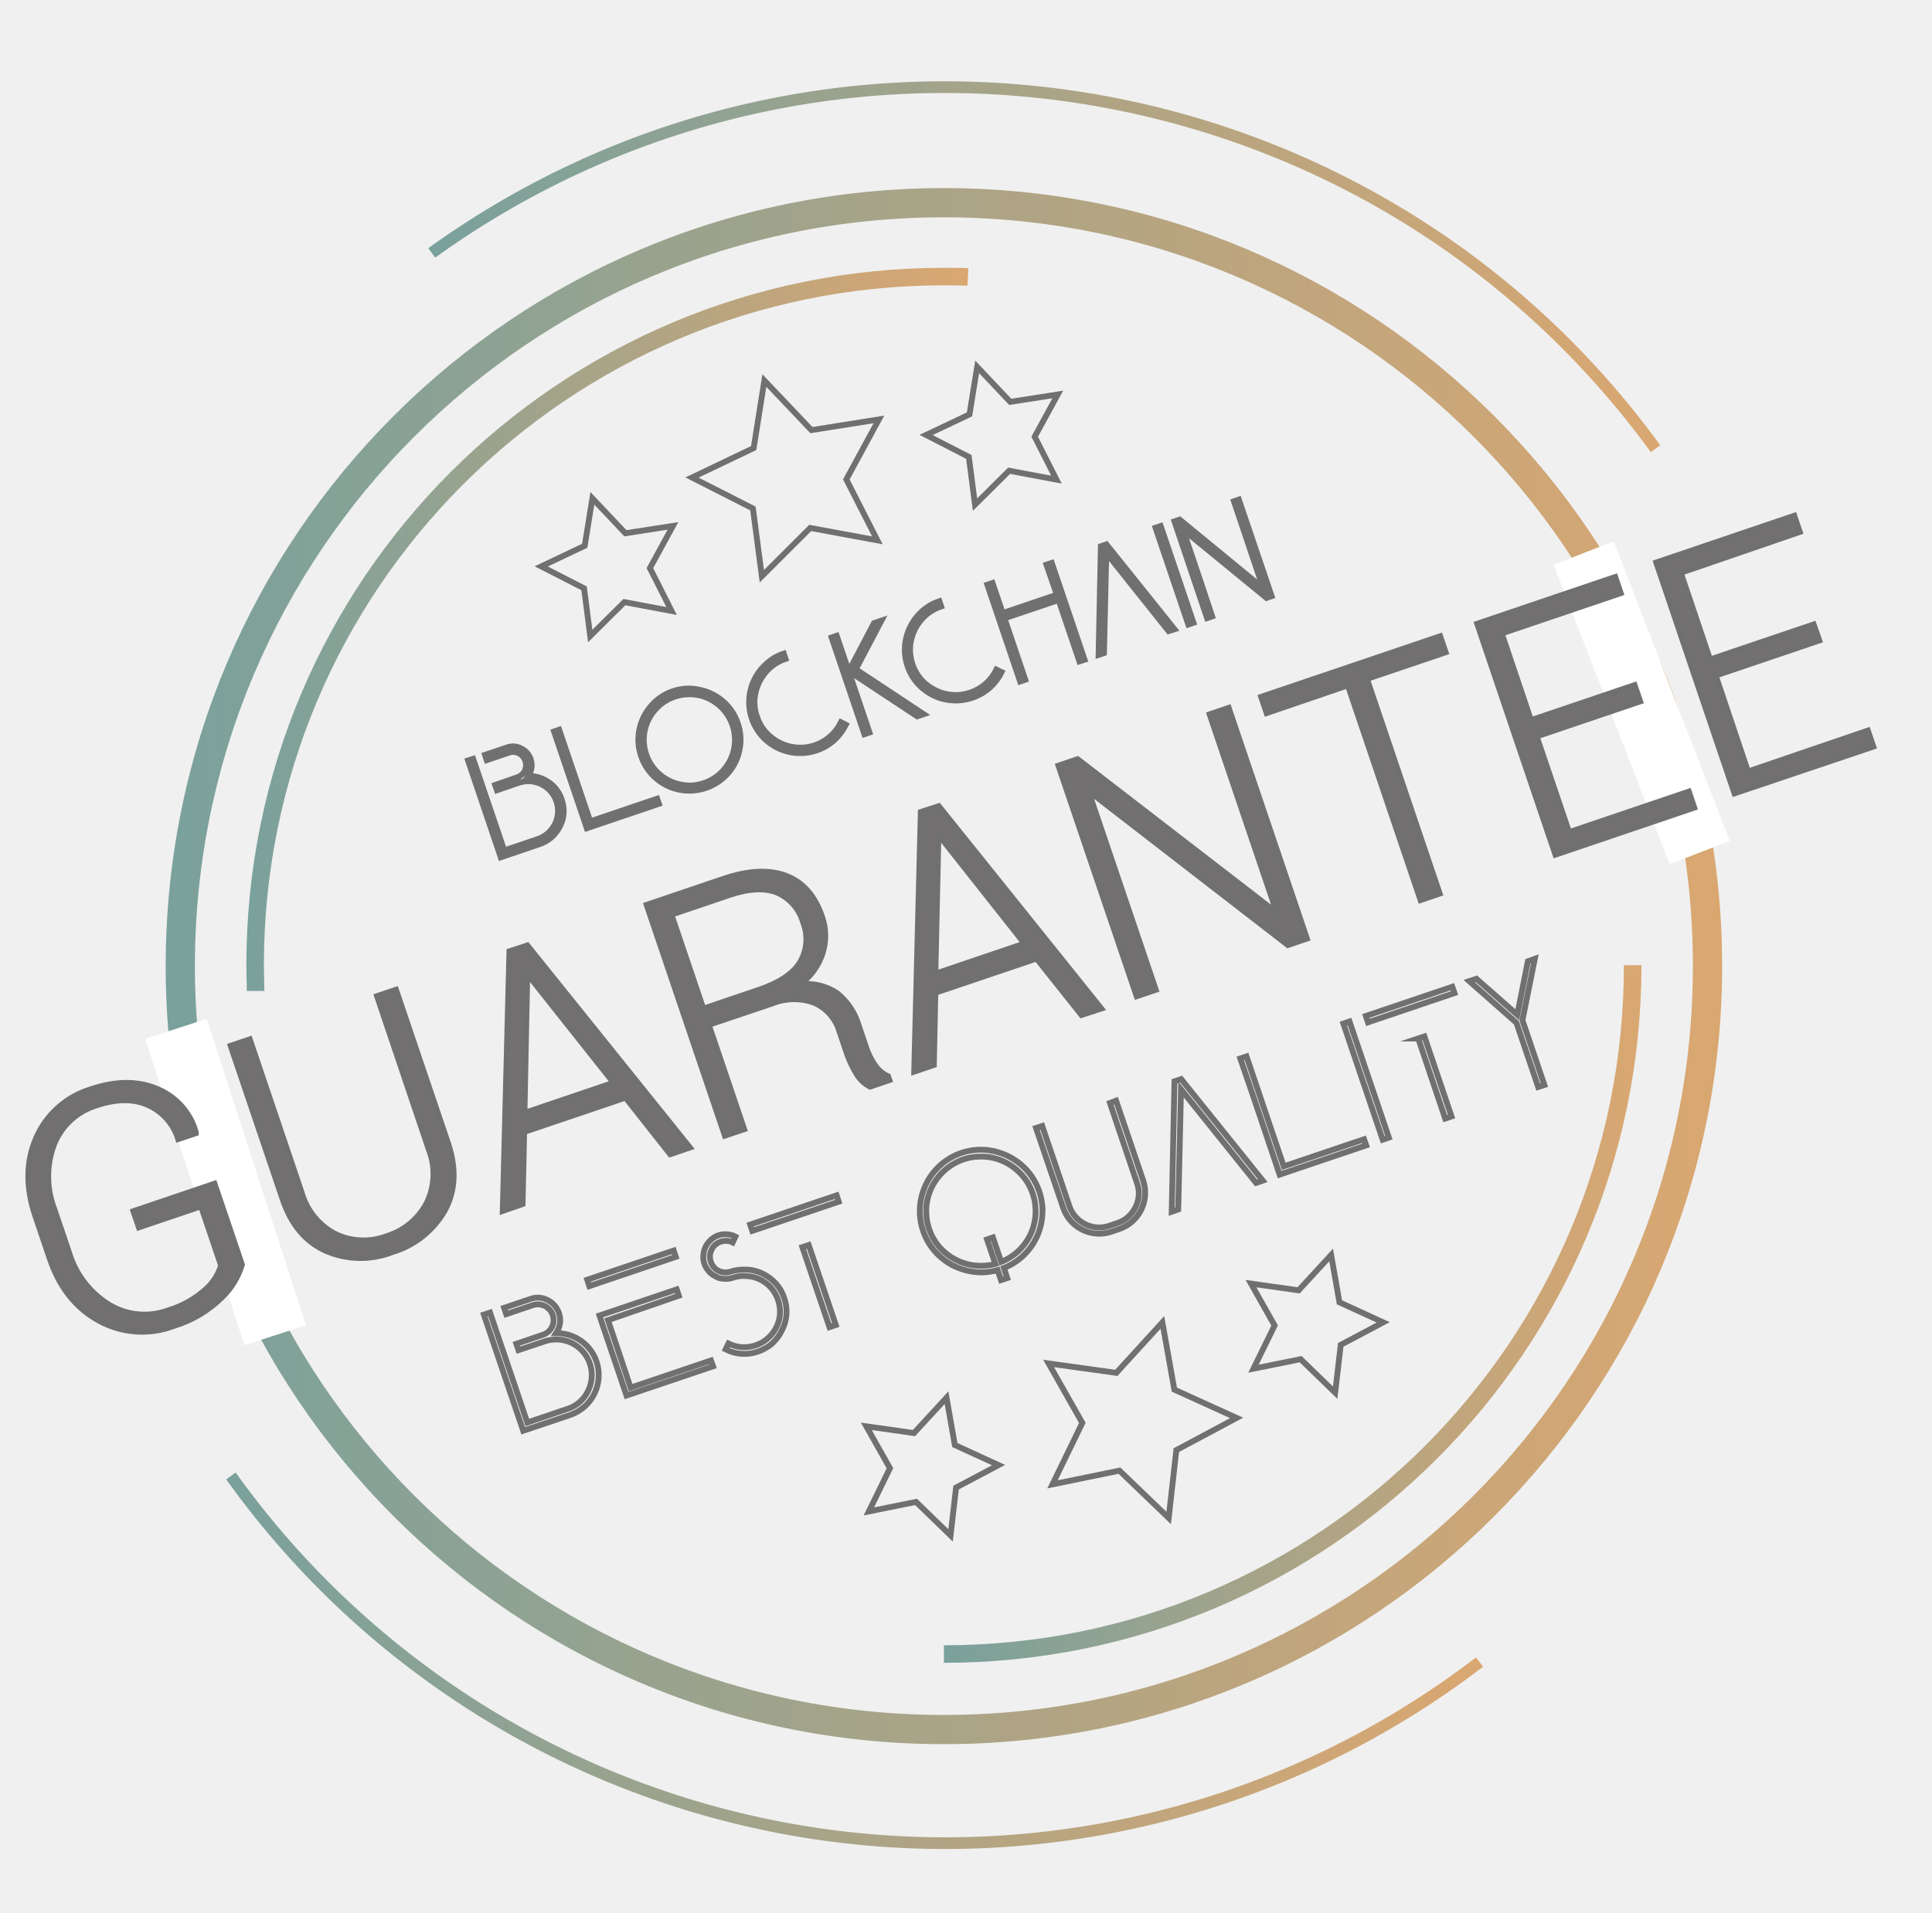
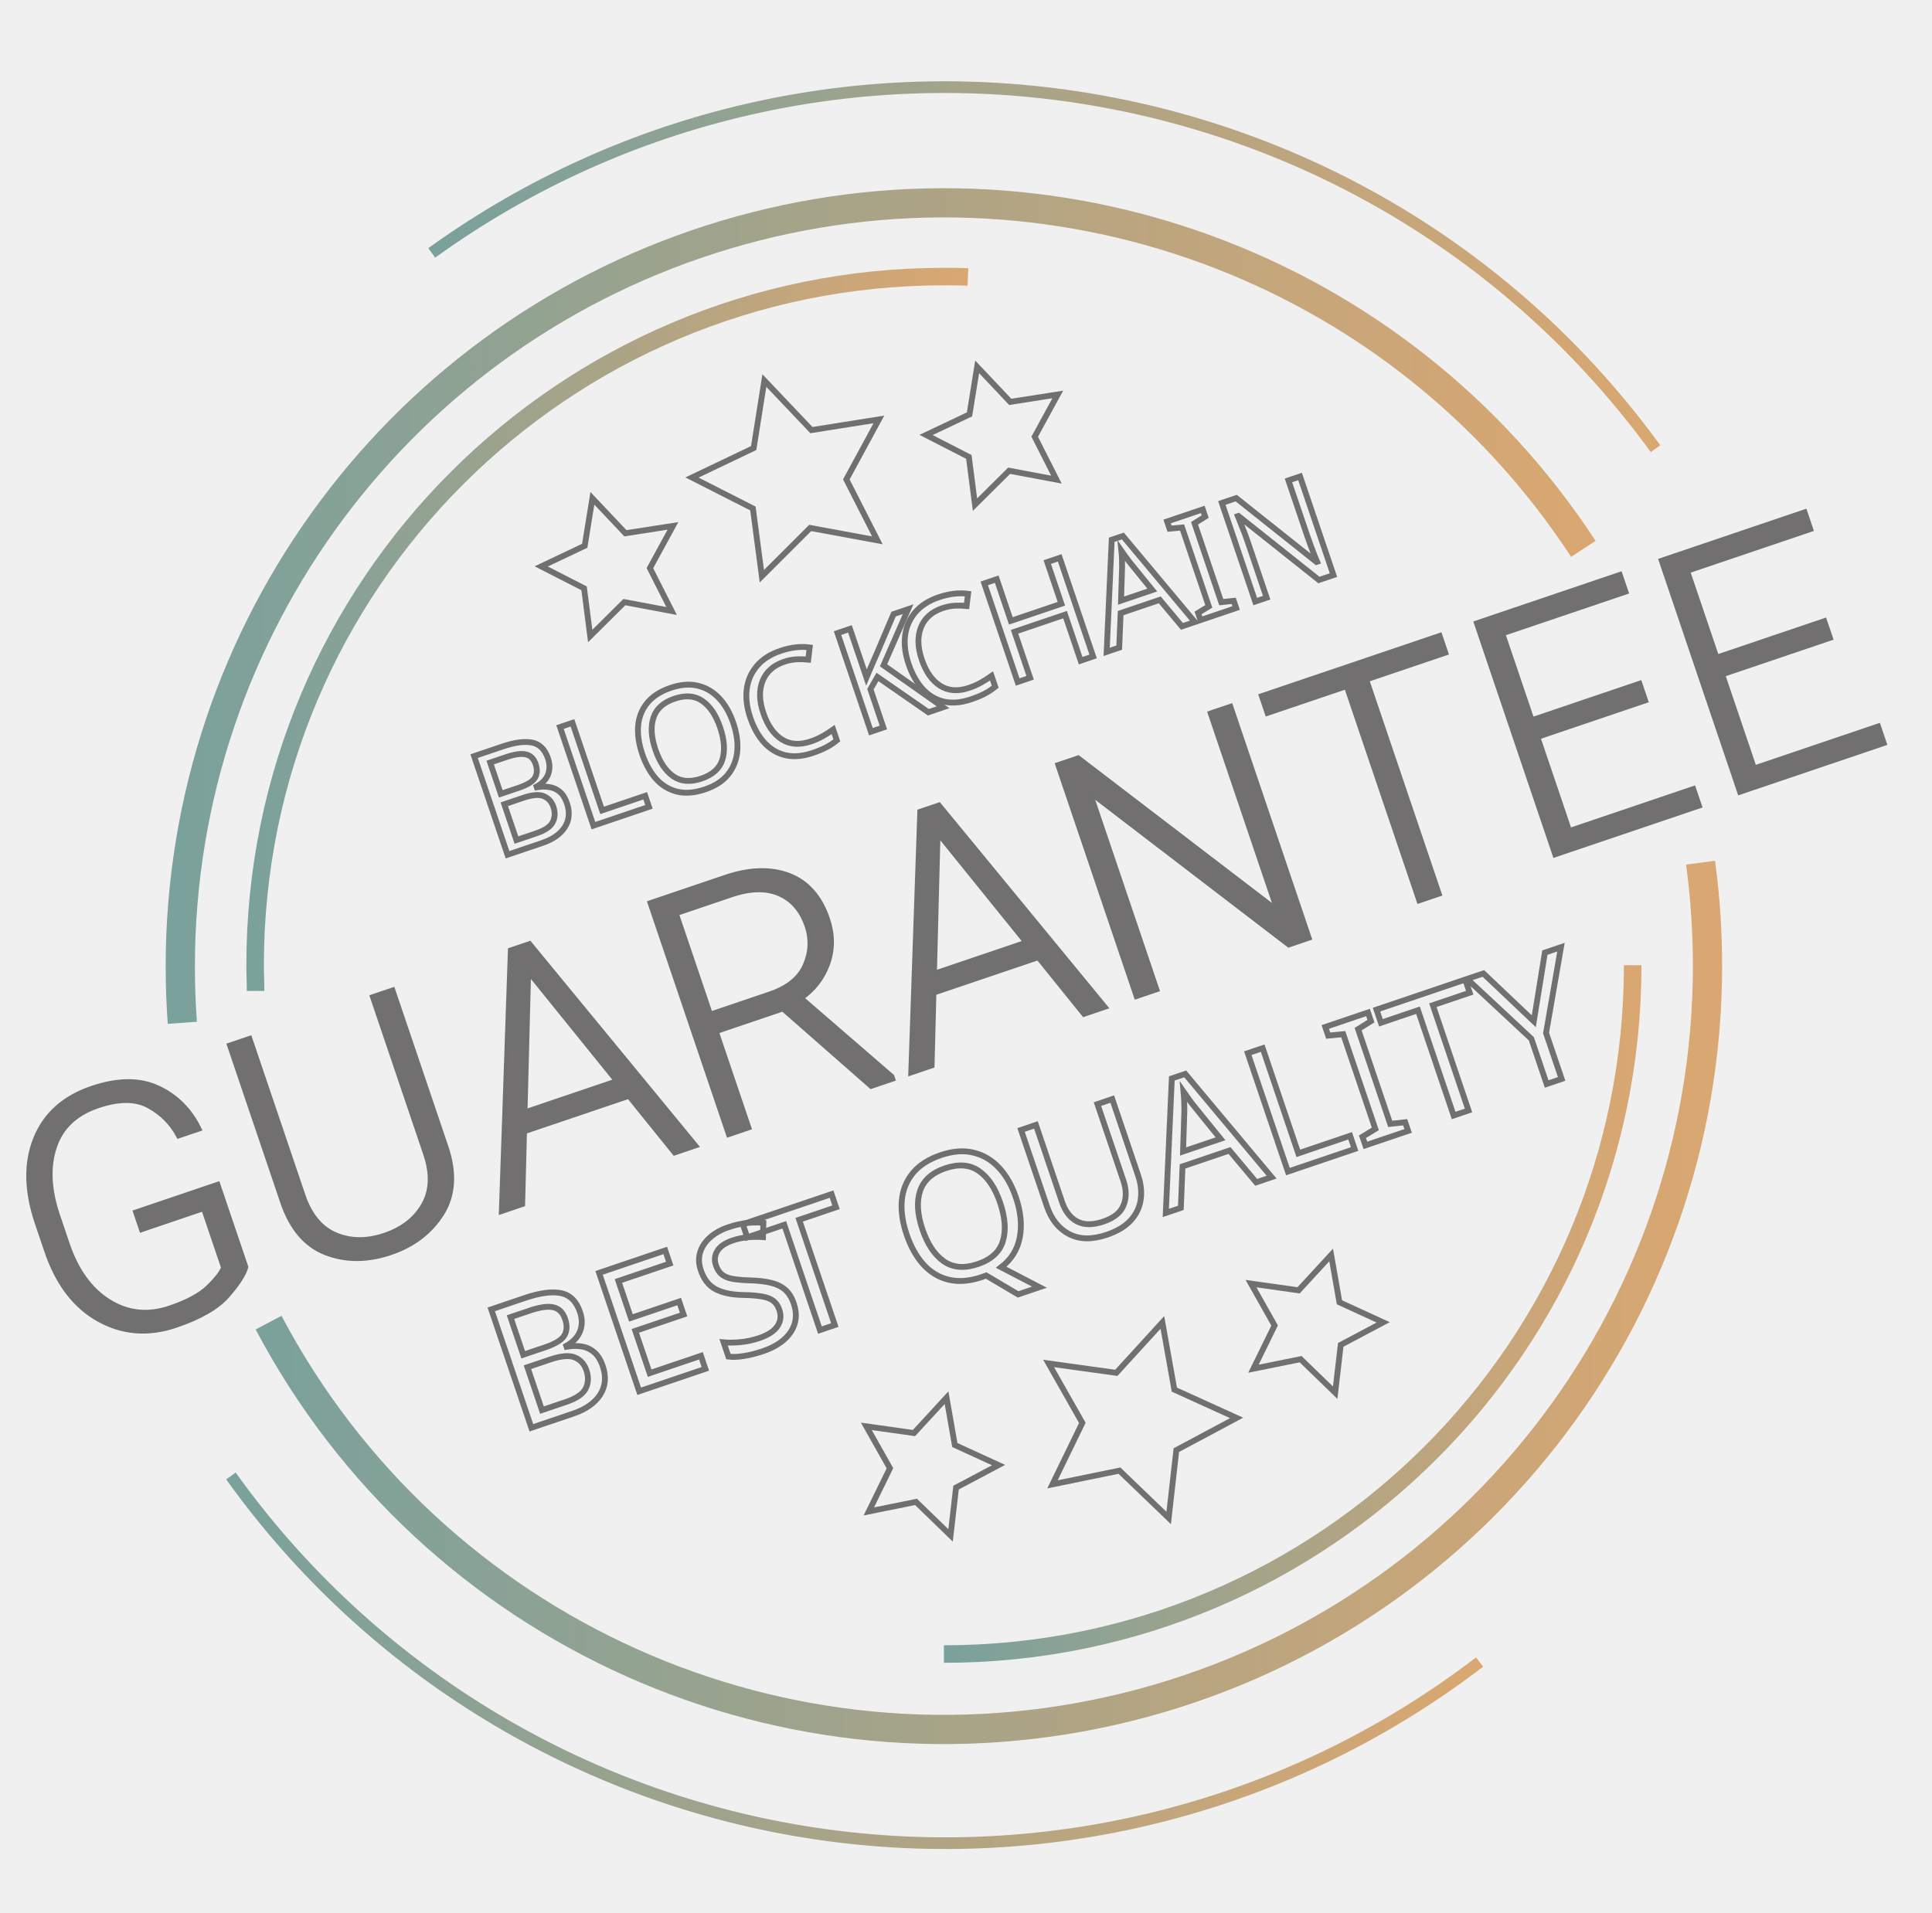
<svg xmlns="http://www.w3.org/2000/svg" xmlns:xlink="http://www.w3.org/1999/xlink" viewBox="0 0 330.48 327.24">
  <defs>
-     <style>.bc10df0c-7c61-44bf-89e0-323ff4953145,.bee2058b-9db8-4385-b16d-2e7d36550e53,.eb165cba-8984-4dab-9bff-e4fbdfe6d635,.ed64705a-d720-4d04-b106-9627a2ae9fa7,.fd0f02ad-2d77-4b8e-96be-58a25267c5d1,.fd34e1b3-e4ba-469a-80be-b83fbc100e29{fill:none;}.bc10df0c-7c61-44bf-89e0-323ff4953145,.bee2058b-9db8-4385-b16d-2e7d36550e53,.eb165cba-8984-4dab-9bff-e4fbdfe6d635,.ed64705a-d720-4d04-b106-9627a2ae9fa7,.f850901b-b319-41fc-a784-19d1f518db33,.fd0f02ad-2d77-4b8e-96be-58a25267c5d1,.fd34e1b3-e4ba-469a-80be-b83fbc100e29{stroke-miterlimit:10;}.eb165cba-8984-4dab-9bff-e4fbdfe6d635,.fd0f02ad-2d77-4b8e-96be-58a25267c5d1{stroke-width:2px;}.eb165cba-8984-4dab-9bff-e4fbdfe6d635{stroke:url(#b17084a4-da99-4af8-8e80-c17b321b8edb);}.fd0f02ad-2d77-4b8e-96be-58a25267c5d1{stroke:url(#bc040257-7a03-4227-8ba7-812f3b0c74d7);}.ed64705a-d720-4d04-b106-9627a2ae9fa7{stroke-width:5px;stroke:url(#e1d75c5e-0f56-467f-93fc-148b7350be18);}.bc10df0c-7c61-44bf-89e0-323ff4953145,.fd34e1b3-e4ba-469a-80be-b83fbc100e29{stroke-width:3px;}.fd34e1b3-e4ba-469a-80be-b83fbc100e29{stroke:url(#bd0e6209-43bc-459c-8cd7-0196529225bc);}.bc10df0c-7c61-44bf-89e0-323ff4953145{stroke:url(#f14cee98-ec7c-4a9c-9d3c-c121a12aa0d1);}.b76bb672-6c23-4637-a0cf-cda5a8edc2ec{fill:#fff;}.bee2058b-9db8-4385-b16d-2e7d36550e53,.f850901b-b319-41fc-a784-19d1f518db33{stroke:#717070;}.f850901b-b319-41fc-a784-19d1f518db33{fill:#727070;}</style>
-     <linearGradient id="b17084a4-da99-4af8-8e80-c17b321b8edb" x1="73.27" y1="45.64" x2="284" y2="45.64" gradientUnits="userSpaceOnUse">
+     <style>.a03a738a-ec0a-4091-94d1-e365792998d9,.a0a4e561-98c3-4df0-8dae-a80b7987130b,.aca14929-85b7-4c62-bf04-ee4d896311de,.af87cbe0-213e-41e8-84f7-87893a59bd7b,.b03fa2ec-dba3-4a1e-be98-a4c34c27c939,.b0d453e8-4ff3-45bf-a208-9bfcbda96f59,.bbf906c9-6592-4857-954b-97fd558bcf5a,.e7425e42-b041-4309-b532-1ec8ac8a4c51,.fd855036-bf82-4ee5-92a2-bae9299aaf52{fill:none;}.a03a738a-ec0a-4091-94d1-e365792998d9,.a0a4e561-98c3-4df0-8dae-a80b7987130b,.aca14929-85b7-4c62-bf04-ee4d896311de,.af87cbe0-213e-41e8-84f7-87893a59bd7b,.b03fa2ec-dba3-4a1e-be98-a4c34c27c939,.b0d453e8-4ff3-45bf-a208-9bfcbda96f59,.b5ed3cad-d303-4e56-8ae8-310a0e19a62a,.bbf906c9-6592-4857-954b-97fd558bcf5a,.e7425e42-b041-4309-b532-1ec8ac8a4c51,.fd855036-bf82-4ee5-92a2-bae9299aaf52{stroke-miterlimit:10;}.a03a738a-ec0a-4091-94d1-e365792998d9,.fd855036-bf82-4ee5-92a2-bae9299aaf52{stroke-width:2px;}.a03a738a-ec0a-4091-94d1-e365792998d9{stroke:url(#bff0a208-49ab-474a-963e-698871780507);}.fd855036-bf82-4ee5-92a2-bae9299aaf52{stroke:url(#a5a65377-b671-49fa-83d0-4f64a51f0107);}.b0d453e8-4ff3-45bf-a208-9bfcbda96f59,.bbf906c9-6592-4857-954b-97fd558bcf5a{stroke-width:5px;}.b0d453e8-4ff3-45bf-a208-9bfcbda96f59{stroke:url(#a309a953-9184-4f8a-a736-9fcf1b2db3f3);}.bbf906c9-6592-4857-954b-97fd558bcf5a{stroke:url(#b3452528-6907-4433-8b00-db1701623ca0);}.aca14929-85b7-4c62-bf04-ee4d896311de,.b03fa2ec-dba3-4a1e-be98-a4c34c27c939{stroke-width:3px;}.b03fa2ec-dba3-4a1e-be98-a4c34c27c939{stroke:url(#b2ee3005-6aa8-40f6-8a29-64543ffeb5ab);}.aca14929-85b7-4c62-bf04-ee4d896311de{stroke:url(#f3a84c29-3292-4eb3-9e38-8d640cb75e9f);}.a0a4e561-98c3-4df0-8dae-a80b7987130b,.af87cbe0-213e-41e8-84f7-87893a59bd7b,.b5ed3cad-d303-4e56-8ae8-310a0e19a62a,.e7425e42-b041-4309-b532-1ec8ac8a4c51{stroke:#717070;}.a0a4e561-98c3-4df0-8dae-a80b7987130b{font-size:24.96px;}.a0a4e561-98c3-4df0-8dae-a80b7987130b,.e7425e42-b041-4309-b532-1ec8ac8a4c51{font-family:Reduza_Infinity, Reduza Infinity;}.b26d6f81-fd9f-41a9-8952-8e3f1b9a300a{letter-spacing:-0.11em;}.e4c28b81-30d6-4d39-94aa-e68b3aeabc14{letter-spacing:0em;}.efaad21b-0e13-4ad7-a13d-0593b222c259{letter-spacing:-0.1em;}.b5ed3cad-d303-4e56-8ae8-310a0e19a62a{font-size:58.67px;fill:#727070;font-family:Roboto-Light, Roboto;font-weight:300;}.f03c5231-ecba-44b0-998a-240f37328a09{letter-spacing:-0.01em;}.b839541c-7eab-4558-84a9-a29dacf719ac{letter-spacing:-0.01em;}.e7425e42-b041-4309-b532-1ec8ac8a4c51{font-size:29.96px;}.ae34963d-e80a-4a2a-b841-8d09902eb446{letter-spacing:-0.15em;}</style>
+     <linearGradient id="bff0a208-49ab-474a-963e-698871780507" x1="73.27" y1="45.64" x2="284" y2="45.64" gradientUnits="userSpaceOnUse">
      <stop offset="0" stop-color="#7aa19c" />
      <stop offset="1" stop-color="#daa771" />
    </linearGradient>
-     <linearGradient id="bc040257-7a03-4227-8ba7-812f3b0c74d7" x1="38.69" y1="284.15" x2="253.69" y2="284.15" xlink:href="#b17084a4-da99-4af8-8e80-c17b321b8edb" />
-     <linearGradient id="e1d75c5e-0f56-467f-93fc-148b7350be18" x1="28.34" y1="165.3" x2="294.58" y2="165.3" xlink:href="#b17084a4-da99-4af8-8e80-c17b321b8edb" />
-     <linearGradient id="bd0e6209-43bc-459c-8cd7-0196529225bc" x1="161.46" y1="224.8" x2="280.78" y2="224.8" xlink:href="#b17084a4-da99-4af8-8e80-c17b321b8edb" />
-     <linearGradient id="f14cee98-ec7c-4a9c-9d3c-c121a12aa0d1" x1="42.14" y1="107.71" x2="165.62" y2="107.71" xlink:href="#b17084a4-da99-4af8-8e80-c17b321b8edb" />
+     <linearGradient id="a5a65377-b671-49fa-83d0-4f64a51f0107" x1="38.69" y1="284.15" x2="253.69" y2="284.15" xlink:href="#bff0a208-49ab-474a-963e-698871780507" />
+     <linearGradient id="a309a953-9184-4f8a-a736-9fcf1b2db3f3" x1="43.73" y1="222.84" x2="294.58" y2="222.84" xlink:href="#bff0a208-49ab-474a-963e-698871780507" />
+     <linearGradient id="b3452528-6907-4433-8b00-db1701623ca0" x1="28.34" y1="103.67" x2="272.93" y2="103.67" xlink:href="#bff0a208-49ab-474a-963e-698871780507" />
+     <linearGradient id="b2ee3005-6aa8-40f6-8a29-64543ffeb5ab" x1="161.46" y1="224.8" x2="280.78" y2="224.8" xlink:href="#bff0a208-49ab-474a-963e-698871780507" />
+     <linearGradient id="f3a84c29-3292-4eb3-9e38-8d640cb75e9f" x1="42.14" y1="107.71" x2="165.62" y2="107.71" xlink:href="#bff0a208-49ab-474a-963e-698871780507" />
  </defs>
-   <g id="eb0ed282-6c57-4299-8d51-0954048a81e0" data-name="Capa 3">
-     <path class="eb165cba-8984-4dab-9bff-e4fbdfe6d635" d="M73.85,43.27a150.26,150.26,0,0,1,209.34,33.5" />
-     <path class="fd0f02ad-2d77-4b8e-96be-58a25267c5d1" d="M253.09,284.37A150.25,150.25,0,0,1,39.5,252.53" />
-     <circle class="ed64705a-d720-4d04-b106-9627a2ae9fa7" cx="161.46" cy="165.3" r="130.62" />
-     <path class="fd34e1b3-e4ba-469a-80be-b83fbc100e29" d="M279.28,165.14A117.82,117.82,0,0,1,161.46,283" />
-     <path class="bc10df0c-7c61-44bf-89e0-323ff4953145" d="M43.72,169.55c0-1.46-.08-2.93-.08-4.41A117.82,117.82,0,0,1,161.46,47.32c1.37,0,2.74,0,4.11.07" />
-     <rect class="b76bb672-6c23-4637-a0cf-cda5a8edc2ec" x="33.05" y="174.69" width="11.06" height="55.11" transform="translate(-60.41 21.71) rotate(-17.94)" />
-     <rect class="b76bb672-6c23-4637-a0cf-cda5a8edc2ec" x="276.13" y="92.77" width="11.06" height="55.11" transform="matrix(0.93, -0.36, 0.36, 0.93, -24.44, 109.74)" />
+   <g id="b70cb268-68e5-484b-9da4-56d41cf1d9f9" data-name="Capa 3">
+     <path class="a03a738a-ec0a-4091-94d1-e365792998d9" d="M73.85,43.27a150.26,150.26,0,0,1,209.34,33.5" />
+     <path class="fd855036-bf82-4ee5-92a2-bae9299aaf52" d="M253.09,284.37A150.25,150.25,0,0,1,39.5,252.53" />
+     <path class="b0d453e8-4ff3-45bf-a208-9bfcbda96f59" d="M290.89,147.6a132.54,132.54,0,0,1,1.19,17.7,130.64,130.64,0,0,1-246.14,61" />
+     <path class="bbf906c9-6592-4857-954b-97fd558bcf5a" d="M31.19,175c-.23-3.19-.35-6.42-.35-9.67a130.63,130.63,0,0,1,240-71.42" />
+     <path class="b03fa2ec-dba3-4a1e-be98-a4c34c27c939" d="M279.28,165.14A117.82,117.82,0,0,1,161.46,283" />
+     <path class="aca14929-85b7-4c62-bf04-ee4d896311de" d="M43.72,169.55c0-1.46-.08-2.93-.08-4.41A117.82,117.82,0,0,1,161.46,47.32c1.37,0,2.74,0,4.11.07" />
  </g>
-   <g id="ef4c1609-0e3c-4a96-baf8-3e827e71158f" data-name="Contenido">
-     <polygon class="bee2058b-9db8-4385-b16d-2e7d36550e53" points="130.75 65.11 138.8 73.59 150.34 71.76 144.77 82.03 150.08 92.45 138.59 90.33 130.32 98.59 128.79 87 118.37 81.7 128.92 76.66 130.75 65.11" />
-     <polygon class="bee2058b-9db8-4385-b16d-2e7d36550e53" points="167.15 62.77 172.81 68.76 180.94 67.49 176.99 74.72 180.71 82.06 172.62 80.54 166.78 86.34 165.73 78.18 158.41 74.42 165.84 70.9 167.15 62.77" />
-     <polygon class="bee2058b-9db8-4385-b16d-2e7d36550e53" points="101.33 85.26 106.98 91.24 115.11 89.98 111.17 97.2 114.88 104.54 106.8 103.02 100.96 108.82 99.91 100.66 92.58 96.91 100.02 93.38 101.33 85.26" />
-     <polygon class="bee2058b-9db8-4385-b16d-2e7d36550e53" points="199.91 259.72 191.49 251.62 180.03 253.97 185.14 243.45 179.37 233.28 190.95 234.89 198.83 226.26 200.88 237.76 211.53 242.6 201.22 248.11 199.91 259.72" />
-     <polygon class="bee2058b-9db8-4385-b16d-2e7d36550e53" points="162.6 262.7 156.69 256.97 148.62 258.6 152.23 251.21 148.19 244.04 156.34 245.19 161.91 239.14 163.33 247.24 170.81 250.67 163.54 254.52 162.6 262.7" />
-     <polygon class="bee2058b-9db8-4385-b16d-2e7d36550e53" points="228.39 238.28 222.48 232.55 214.41 234.18 218.03 226.79 213.99 219.62 222.13 220.77 227.7 214.72 229.12 222.82 236.6 226.25 229.34 230.1 228.39 238.28" />
-     <path class="bee2058b-9db8-4385-b16d-2e7d36550e53" d="M93.85,133.83a5.7,5.7,0,0,1,2.24,3,5.87,5.87,0,0,1,.22,3.07A6.06,6.06,0,0,1,95,142.56a5,5,0,0,1-1.19,1.1,5.44,5.44,0,0,1-1.52.77l-6.63,2.25-5.6-16.56.87-.29q4,11.74,5.32,15.67L92,143.56a5.08,5.08,0,0,0-3.26-9.63L85,135.21c-.16-.45-.26-.75-.31-.9L88.46,133a2.26,2.26,0,0,0,1.3-1.11,2.28,2.28,0,0,0-1-3,2.17,2.17,0,0,0-1.71-.11l-3.79,1.28-.3-.9,3.78-1.28a3,3,0,0,1,2.43.18,3.11,3.11,0,0,1,1.6,1.83,3.19,3.19,0,0,1,.15,1.49,3.71,3.71,0,0,1-.54,1.37A6.09,6.09,0,0,1,93.85,133.83Z" />
-     <path class="bee2058b-9db8-4385-b16d-2e7d36550e53" d="M112.41,136.65l.3.88-12.33,4.18q-4.22-12.44-5.61-16.56l.88-.3q4,11.76,5.31,15.68Z" />
-     <path class="bee2058b-9db8-4385-b16d-2e7d36550e53" d="M119.57,118a8.73,8.73,0,0,1,3.92,1.84,8.41,8.41,0,0,1,1.62,1.74,8.88,8.88,0,0,1,1.1,2.2,8.45,8.45,0,0,1,.3,4.45,8.55,8.55,0,0,1-1.84,3.9,8.79,8.79,0,0,1-8.39,3,8.69,8.69,0,0,1-6.62-5.79,8.55,8.55,0,0,1-.46-2.42,8.16,8.16,0,0,1,.23-2.37,8.73,8.73,0,0,1,2-3.83,8.44,8.44,0,0,1,3.74-2.48A8.28,8.28,0,0,1,119.57,118Zm2.82,15a8.29,8.29,0,0,0,1.56-1.45,7.71,7.71,0,0,0,1.63-3.49,7.81,7.81,0,0,0-2.47-7.3,7.84,7.84,0,0,0-3.41-1.78,7.51,7.51,0,0,0-2.12-.18,7.27,7.27,0,0,0-2.14.39,7.52,7.52,0,0,0-3.34,2.21,7.74,7.74,0,0,0-1.78,3.41,7.81,7.81,0,0,0,5.85,9.37,7.76,7.76,0,0,0,2.11.22,8.35,8.35,0,0,0,2.17-.43A7.66,7.66,0,0,0,122.39,133Z" />
-     <path class="bee2058b-9db8-4385-b16d-2e7d36550e53" d="M144.69,124a9.31,9.31,0,0,1-2,2.65,8.77,8.77,0,0,1-12.34-.71,8.76,8.76,0,0,1,.73-12.35,8.19,8.19,0,0,1,3-1.77q.21.6.3.9a7.67,7.67,0,0,0-2.69,1.56,8.13,8.13,0,0,0-1.81,2.39,8,8,0,0,0-.8,2.87,7.55,7.55,0,0,0,.4,3.08,7.72,7.72,0,0,0,1.55,2.7,8.37,8.37,0,0,0,2.38,1.79,7.72,7.72,0,0,0,2.9.79,7.71,7.71,0,0,0,7.54-4.33Z" />
-     <path class="bee2058b-9db8-4385-b16d-2e7d36550e53" d="M143.12,108.77q4.22,12.42,5.61,16.56l-.87.29-5.61-16.55ZM158,122.19l-1.11.37-11.71-7.74c.22-.42.37-.69.45-.82l3.88-7.39,1.27-.43q-3.28,6.25-4.39,8.33Q155.1,120.26,158,122.19Z" />
-     <path class="bee2058b-9db8-4385-b16d-2e7d36550e53" d="M171.33,115a9,9,0,0,1-2,2.65,8.88,8.88,0,0,1-6.45,2.18,8.5,8.5,0,0,1-3.22-.86,8.93,8.93,0,0,1-2.67-2,8.77,8.77,0,0,1-2.19-6.47,8.63,8.63,0,0,1,.89-3.21,8.53,8.53,0,0,1,2-2.67,8.31,8.31,0,0,1,3-1.76l.3.9a7.71,7.71,0,0,0-2.69,1.55,8.3,8.3,0,0,0-1.82,2.39,8.44,8.44,0,0,0-.8,2.88,8,8,0,0,0,.4,3.08,7.79,7.79,0,0,0,1.56,2.69A8.06,8.06,0,0,0,160,118.1a7.68,7.68,0,0,0,2.9.8,7.82,7.82,0,0,0,3.08-.4,7.9,7.9,0,0,0,2.67-1.55,7.81,7.81,0,0,0,1.79-2.38Z" />
-     <path class="bee2058b-9db8-4385-b16d-2e7d36550e53" d="M179.91,96.31q4.2,12.42,5.61,16.56l-.88.29-3.56-10.5-9.26,3.13q2.67,7.88,3.56,10.51l-.88.3q-4.2-12.43-5.61-16.56l.88-.3q1.32,3.89,1.75,5.15l9.26-3.13L179,96.61Z" />
-     <path class="bee2058b-9db8-4385-b16d-2e7d36550e53" d="M200.9,107.66l-1,.32L189.24,94.61q-.3,12.86-.4,17.13l-.92.31q.29-14,.39-18.59l.95-.32Z" />
-     <path class="bee2058b-9db8-4385-b16d-2e7d36550e53" d="M203.27,106.85q-4.2-12.42-5.61-16.56l.88-.29,5.61,16.55Z" />
-     <path class="bee2058b-9db8-4385-b16d-2e7d36550e53" d="M211.91,85.47,217.52,102l-.88.3L202.35,90.59q3.78,11.14,5,14.87l-.87.3Q202.3,93.32,200.9,89.2l.88-.3,14.29,11.74-5-14.88Z" />
-     <path class="f850901b-b319-41fc-a784-19d1f518db33" d="M41.38,216.37A12.86,12.86,0,0,1,37.93,222a19.91,19.91,0,0,1-8.23,4.87A15.3,15.3,0,0,1,17,226Q11,222.76,8.5,215.29l-2.45-7.24q-2.49-7.34.16-13.37a14.85,14.85,0,0,1,9.32-8.3q6.42-2.17,11.36-.06a11.32,11.32,0,0,1,6.6,7.38l0,.19-3,1a9.38,9.38,0,0,0-5.11-5.8q-3.72-1.71-8.91.05a11.32,11.32,0,0,0-7.27,6.76,15.6,15.6,0,0,0,.09,11l2.48,7.3a15.82,15.82,0,0,0,6.83,9,11.68,11.68,0,0,0,10.18,1,16.72,16.72,0,0,0,6.36-3.55,8.79,8.79,0,0,0,2.68-4.14l-3.43-10.12-10.63,3.6-.94-2.76,13.87-4.7Z" />
-     <path class="f850901b-b319-41fc-a784-19d1f518db33" d="M67.73,169.34l8.89,26.23q2.2,6.51-.54,11.53a15.39,15.39,0,0,1-9,7.13A14.93,14.93,0,0,1,55.71,214q-5.18-2.34-7.36-8.83l-8.89-26.24,3.26-1.1,8.88,26.24a11.51,11.51,0,0,0,5.77,7.07,11.09,11.09,0,0,0,8.76.37A11.54,11.54,0,0,0,73,205.83a11.33,11.33,0,0,0,.35-9.16L64.5,170.43Z" />
-     <path class="f850901b-b319-41fc-a784-19d1f518db33" d="M107,187.8l-17.34,5.87L89.39,206,86,207.18l1.14-44.42,3.06-1L118,196.34l-3.36,1.14Zm-17.29,2.62,15.25-5.17L90.36,166.84l-.17.06Z" />
-     <path class="f850901b-b319-41fc-a784-19d1f518db33" d="M121.24,175.34l6.05,17.86L124,194.3l-13.38-39.48,13.16-4.46q6.35-2.15,10.68-.51t6.15,7a9.87,9.87,0,0,1,.1,6.24,10.77,10.77,0,0,1-3.89,5.36,9.11,9.11,0,0,1,6.4,1.51,11,11,0,0,1,3.63,5.41l1.26,3.71a12,12,0,0,0,1.55,3.17,5.43,5.43,0,0,0,2.25,1.9l.22.65-3.31,1.12a5.71,5.71,0,0,1-2.34-2.26,17.29,17.29,0,0,1-1.65-3.53l-1.22-3.61a7.72,7.72,0,0,0-4.29-4.94,10,10,0,0,0-7.26.12Zm-.94-2.76,9.53-3.23q5.34-1.82,7.08-4.8a7.74,7.74,0,0,0,.5-6.66,7.91,7.91,0,0,0-4.49-5.18q-3.16-1.26-8.16.42l-9.91,3.36Z" />
-     <path class="f850901b-b319-41fc-a784-19d1f518db33" d="M177.31,164,160,169.85l-.26,12.36-3.36,1.14,1.13-44.42,3.07-1,27.79,34.63L185,173.66ZM160,166.6l15.25-5.17L160.68,143l-.16.06Z" />
-     <path class="f850901b-b319-41fc-a784-19d1f518db33" d="M223.55,160.59l-3.25,1.1-33.89-26.21-.16.09,11.45,33.78-3.26,1.1L181.06,131l3.26-1.11L218.18,156l.15-.09-11.41-33.69,3.25-1.11Z" />
-     <path class="f850901b-b319-41fc-a784-19d1f518db33" d="M247.28,111.6l-13.46,4.56,12.44,36.73L243,154l-12.44-36.74L216.67,122l-.94-2.77,30.61-10.37Z" />
-     <path class="f850901b-b319-41fc-a784-19d1f518db33" d="M280.56,120l-17.71,6,5.55,16.38,20.48-6.94.93,2.74-23.74,8.05-13.38-39.51,23.6-8,.94,2.76-20.35,6.9,5,14.84,17.72-6Z" />
-     <path class="f850901b-b319-41fc-a784-19d1f518db33" d="M311.2,109.58l-17.72,6L299,132,319.51,125l.93,2.74-23.74,8-13.38-39.5,23.6-8,.94,2.77L287.51,98l5,14.84,17.72-6Z" />
-     <path class="bee2058b-9db8-4385-b16d-2e7d36550e53" d="M99.34,229.38a7.14,7.14,0,0,1,2.94,7.25,7.17,7.17,0,0,1-1.52,3.23,6.47,6.47,0,0,1-1.44,1.32,7.1,7.1,0,0,1-1.82.93l-8,2.69-6.73-19.87,1.05-.35q4.78,14.1,6.38,18.81l6.89-2.34a5.81,5.81,0,0,0,3.5-3.07,6.09,6.09,0,0,0-7.41-8.48L88.69,231c-.19-.54-.31-.9-.37-1.08l4.54-1.54A2.65,2.65,0,0,0,94.55,225a2.7,2.7,0,0,0-3.41-1.69l-4.55,1.54-.36-1.08,4.54-1.54a3.59,3.59,0,0,1,2.92.22,3.88,3.88,0,0,1,2.09,4,4.51,4.51,0,0,1-.65,1.64A7.31,7.31,0,0,1,99.34,229.38Z" />
-     <path class="bee2058b-9db8-4385-b16d-2e7d36550e53" d="M100.81,220.05c-.18-.54-.31-.9-.37-1.09l14.8-5,.36,1.08Zm7.06,17.37,13.74-4.65.36,1-14.8,5q-3.47-10.25-4.63-13.69l13.21-4.47.37,1.08L104,225.87Z" />
-     <path class="bee2058b-9db8-4385-b16d-2e7d36550e53" d="M132.72,219.61a6.87,6.87,0,0,1,1.42,2.46,7.1,7.1,0,0,1,.39,2.86,7.3,7.3,0,0,1-.77,2.67,7.64,7.64,0,0,1-1.62,2.22,7.42,7.42,0,0,1-2.51,1.44,7,7,0,0,1-5.51-.39l.49-1a6.38,6.38,0,0,0,2.25.62,6.16,6.16,0,0,0,2.4-.31,6,6,0,0,0,2.09-1.21,6.16,6.16,0,0,0,2.07-4.13,6.38,6.38,0,0,0-.33-2.42,6.11,6.11,0,0,0-1.2-2.09,6,6,0,0,0-4.14-2,5.79,5.79,0,0,0-2.4.29,3.52,3.52,0,0,1-1.21.19,4.68,4.68,0,0,1-1.19-.15l-.26-.13a.91.91,0,0,1-.26-.13,3.38,3.38,0,0,1-1.16-.87,3.42,3.42,0,0,1-.78-1.31,3.32,3.32,0,0,1-.17-1.49,3.81,3.81,0,0,1,1.28-2.6,3.5,3.5,0,0,1,1.29-.77,3.39,3.39,0,0,1,1.51-.17,3.33,3.33,0,0,1,1.4.39c-.2.44-.36.77-.47,1a2.58,2.58,0,0,0-1-.27,2.77,2.77,0,0,0-1.06.14,2.85,2.85,0,0,0-.93.53,2.51,2.51,0,0,0-.62.83,2.94,2.94,0,0,0-.28,1,2.75,2.75,0,0,0,.15,1.06,2.49,2.49,0,0,0,.53.94,2.3,2.3,0,0,0,.83.64,2.49,2.49,0,0,0,1,.25,2.59,2.59,0,0,0,1.06-.14,5.49,5.49,0,0,1,1.15-.26,7.46,7.46,0,0,1,1.14-.08,7.07,7.07,0,0,1,1.67.17,7.18,7.18,0,0,1,1.55.56A7.58,7.58,0,0,1,132.72,219.61Z" />
-     <path class="bee2058b-9db8-4385-b16d-2e7d36550e53" d="M128.68,210.6l-.36-1.08,14.79-5c.18.54.31.89.37,1.08Zm8.57,2.78,1.08-.36q3.49,10.28,4.64,13.68l-1.08.37Q138.43,216.83,137.25,213.38Z" />
-     <path class="bee2058b-9db8-4385-b16d-2e7d36550e53" d="M169.79,196.92a10.58,10.58,0,0,1,4.71,2.21,10.18,10.18,0,0,1,1.94,2.09,10.55,10.55,0,0,1,1.33,2.64,10.93,10.93,0,0,1,.55,2.81,11.66,11.66,0,0,1-.24,2.77,10.47,10.47,0,0,1-2.21,4.51,10.25,10.25,0,0,1-4.16,3c.29.87.48,1.44.58,1.72l-1.06.36c-.25-.76-.45-1.33-.58-1.72a11.12,11.12,0,0,1-2.8.39,10.76,10.76,0,0,1-2.72-.38,10.2,10.2,0,0,1-4.4-2.4,10,10,0,0,1-2.83-4.35,10.18,10.18,0,0,1-.55-2.9,10.58,10.58,0,0,1,2.64-7.44,10.41,10.41,0,0,1,9.8-3.33ZM175,213.19a9.06,9.06,0,0,0,1.94-4,8.66,8.66,0,0,0,.19-2.44,8.89,8.89,0,0,0-.47-2.5,9.05,9.05,0,0,0-2.65-4,9.21,9.21,0,0,0-4.09-2.13,8.69,8.69,0,0,0-2.55-.22,8.86,8.86,0,0,0-2.56.46,9.43,9.43,0,0,0-6.14,6.75,8.63,8.63,0,0,0-.22,2.54,8.74,8.74,0,0,0,.47,2.59,9,9,0,0,0,2.52,3.88,9.46,9.46,0,0,0,3.9,2.13,8.85,8.85,0,0,0,2.43.32,9.29,9.29,0,0,0,2.49-.31c-.72-2.11-1.19-3.5-1.42-4.19l1-.35c.71,2.08,1.18,3.48,1.42,4.18A9.27,9.27,0,0,0,175,213.19Z" />
-     <path class="bee2058b-9db8-4385-b16d-2e7d36550e53" d="M190.91,188.32q3.1,9.13,4.65,13.71a6.56,6.56,0,0,1-4.1,8.25l-1.36.46a6.49,6.49,0,0,1-8.23-4.07L177.22,193l1.06-.35,4.64,13.71a5.39,5.39,0,0,0,6.83,3.37l1.36-.46a5.27,5.27,0,0,0,3.12-2.72,5.17,5.17,0,0,0,.27-4.11q-3.48-10.27-4.64-13.72Z" />
-     <path class="bee2058b-9db8-4385-b16d-2e7d36550e53" d="M216,202l-1.14.39-12.84-16q-.37,15.42-.48,20.55l-1.11.38q.34-16.74.47-22.31l1.14-.38Z" />
-     <path class="bee2058b-9db8-4385-b16d-2e7d36550e53" d="M233.33,194.92c.19.54.3.89.36,1.05l-14.8,5q-5-14.91-6.73-19.87l1.06-.36,6.37,18.82Z" />
-     <path class="bee2058b-9db8-4385-b16d-2e7d36550e53" d="M236.52,195l-6.73-19.87,1.05-.36,6.73,19.87Z" />
-     <path class="bee2058b-9db8-4385-b16d-2e7d36550e53" d="M234,174.92l-.36-1.09,14.79-5c.19.54.31.9.37,1.08Zm8.57,2.77,1.08-.36q3.49,10.28,4.64,13.69l-1.08.36Q243.78,181.14,242.6,177.69Z" />
-     <path class="bee2058b-9db8-4385-b16d-2e7d36550e53" d="M262.54,164.05q-1.56,7.8-2.1,10.41c0,.07,0,.13,0,.17q2.79,8.25,3.73,11l-1.05.35q-2.8-8.28-3.73-11a.64.64,0,0,0-.13-.11l-7.94-7,1.22-.41,7,6.16q1.35-6.86,1.81-9.14Z" />
+   <g id="b411aa89-0909-44e4-bed8-98c3466ac6bd" data-name="Contenido">
+     <polygon class="af87cbe0-213e-41e8-84f7-87893a59bd7b" points="130.75 65.11 138.8 73.59 150.34 71.76 144.77 82.03 150.08 92.45 138.59 90.33 130.32 98.59 128.79 87 118.37 81.7 128.92 76.66 130.75 65.11" />
+     <polygon class="af87cbe0-213e-41e8-84f7-87893a59bd7b" points="167.15 62.77 172.81 68.76 180.94 67.49 176.99 74.72 180.71 82.06 172.62 80.54 166.78 86.34 165.73 78.18 158.41 74.42 165.84 70.9 167.15 62.77" />
+     <polygon class="af87cbe0-213e-41e8-84f7-87893a59bd7b" points="101.33 85.26 106.98 91.24 115.11 89.98 111.17 97.2 114.88 104.54 106.8 103.02 100.96 108.82 99.91 100.66 92.58 96.91 100.02 93.38 101.33 85.26" />
+     <polygon class="af87cbe0-213e-41e8-84f7-87893a59bd7b" points="199.91 259.72 191.49 251.62 180.03 253.97 185.14 243.45 179.37 233.28 190.95 234.89 198.83 226.26 200.88 237.76 211.53 242.6 201.22 248.11 199.91 259.72" />
+     <polygon class="af87cbe0-213e-41e8-84f7-87893a59bd7b" points="162.6 262.7 156.69 256.97 148.62 258.6 152.23 251.21 148.19 244.04 156.34 245.19 161.91 239.14 163.33 247.24 170.81 250.67 163.54 254.52 162.6 262.7" />
+     <polygon class="af87cbe0-213e-41e8-84f7-87893a59bd7b" points="228.39 238.28 222.48 232.55 214.41 234.18 218.03 226.79 213.99 219.62 222.13 220.77 227.7 214.72 229.12 222.82 236.6 226.25 229.34 230.1 228.39 238.28" />
+     <text class="a0a4e561-98c3-4df0-8dae-a80b7987130b" transform="translate(84.52 147.02) rotate(-18.71)">B<tspan class="b26d6f81-fd9f-41a9-8952-8e3f1b9a300a" x="15.51" y="0">L</tspan>
+       <tspan class="e4c28b81-30d6-4d39-94aa-e68b3aeabc14" x="28.26" y="0">OC</tspan>
+       <tspan class="efaad21b-0e13-4ad7-a13d-0593b222c259" x="65.63" y="0">K</tspan>
+       <tspan x="76.36" y="0">CHAIN</tspan>
+     </text>
+     <text class="b5ed3cad-d303-4e56-8ae8-310a0e19a62a" transform="translate(10.06 232.85) rotate(-18.71)">G<tspan class="f03c5231-ecba-44b0-998a-240f37328a09" x="40.39" y="0">U</tspan>
+       <tspan x="79.12" y="0">ARA</tspan>
+       <tspan class="b839541c-7eab-4558-84a9-a29dacf719ac" x="189.35" y="0">N</tspan>
+       <tspan x="229.92" y="0">TEE</tspan>
+     </text>
+     <text class="e7425e42-b041-4309-b532-1ec8ac8a4c51" transform="translate(88.14 245.22) rotate(-18.71)">BE<tspan class="ae34963d-e80a-4a2a-b841-8d09902eb446" x="37.21" y="0">S</tspan>
+       <tspan x="48.04" y="0">T QUALITY</tspan>
+     </text>
  </g>
</svg>
